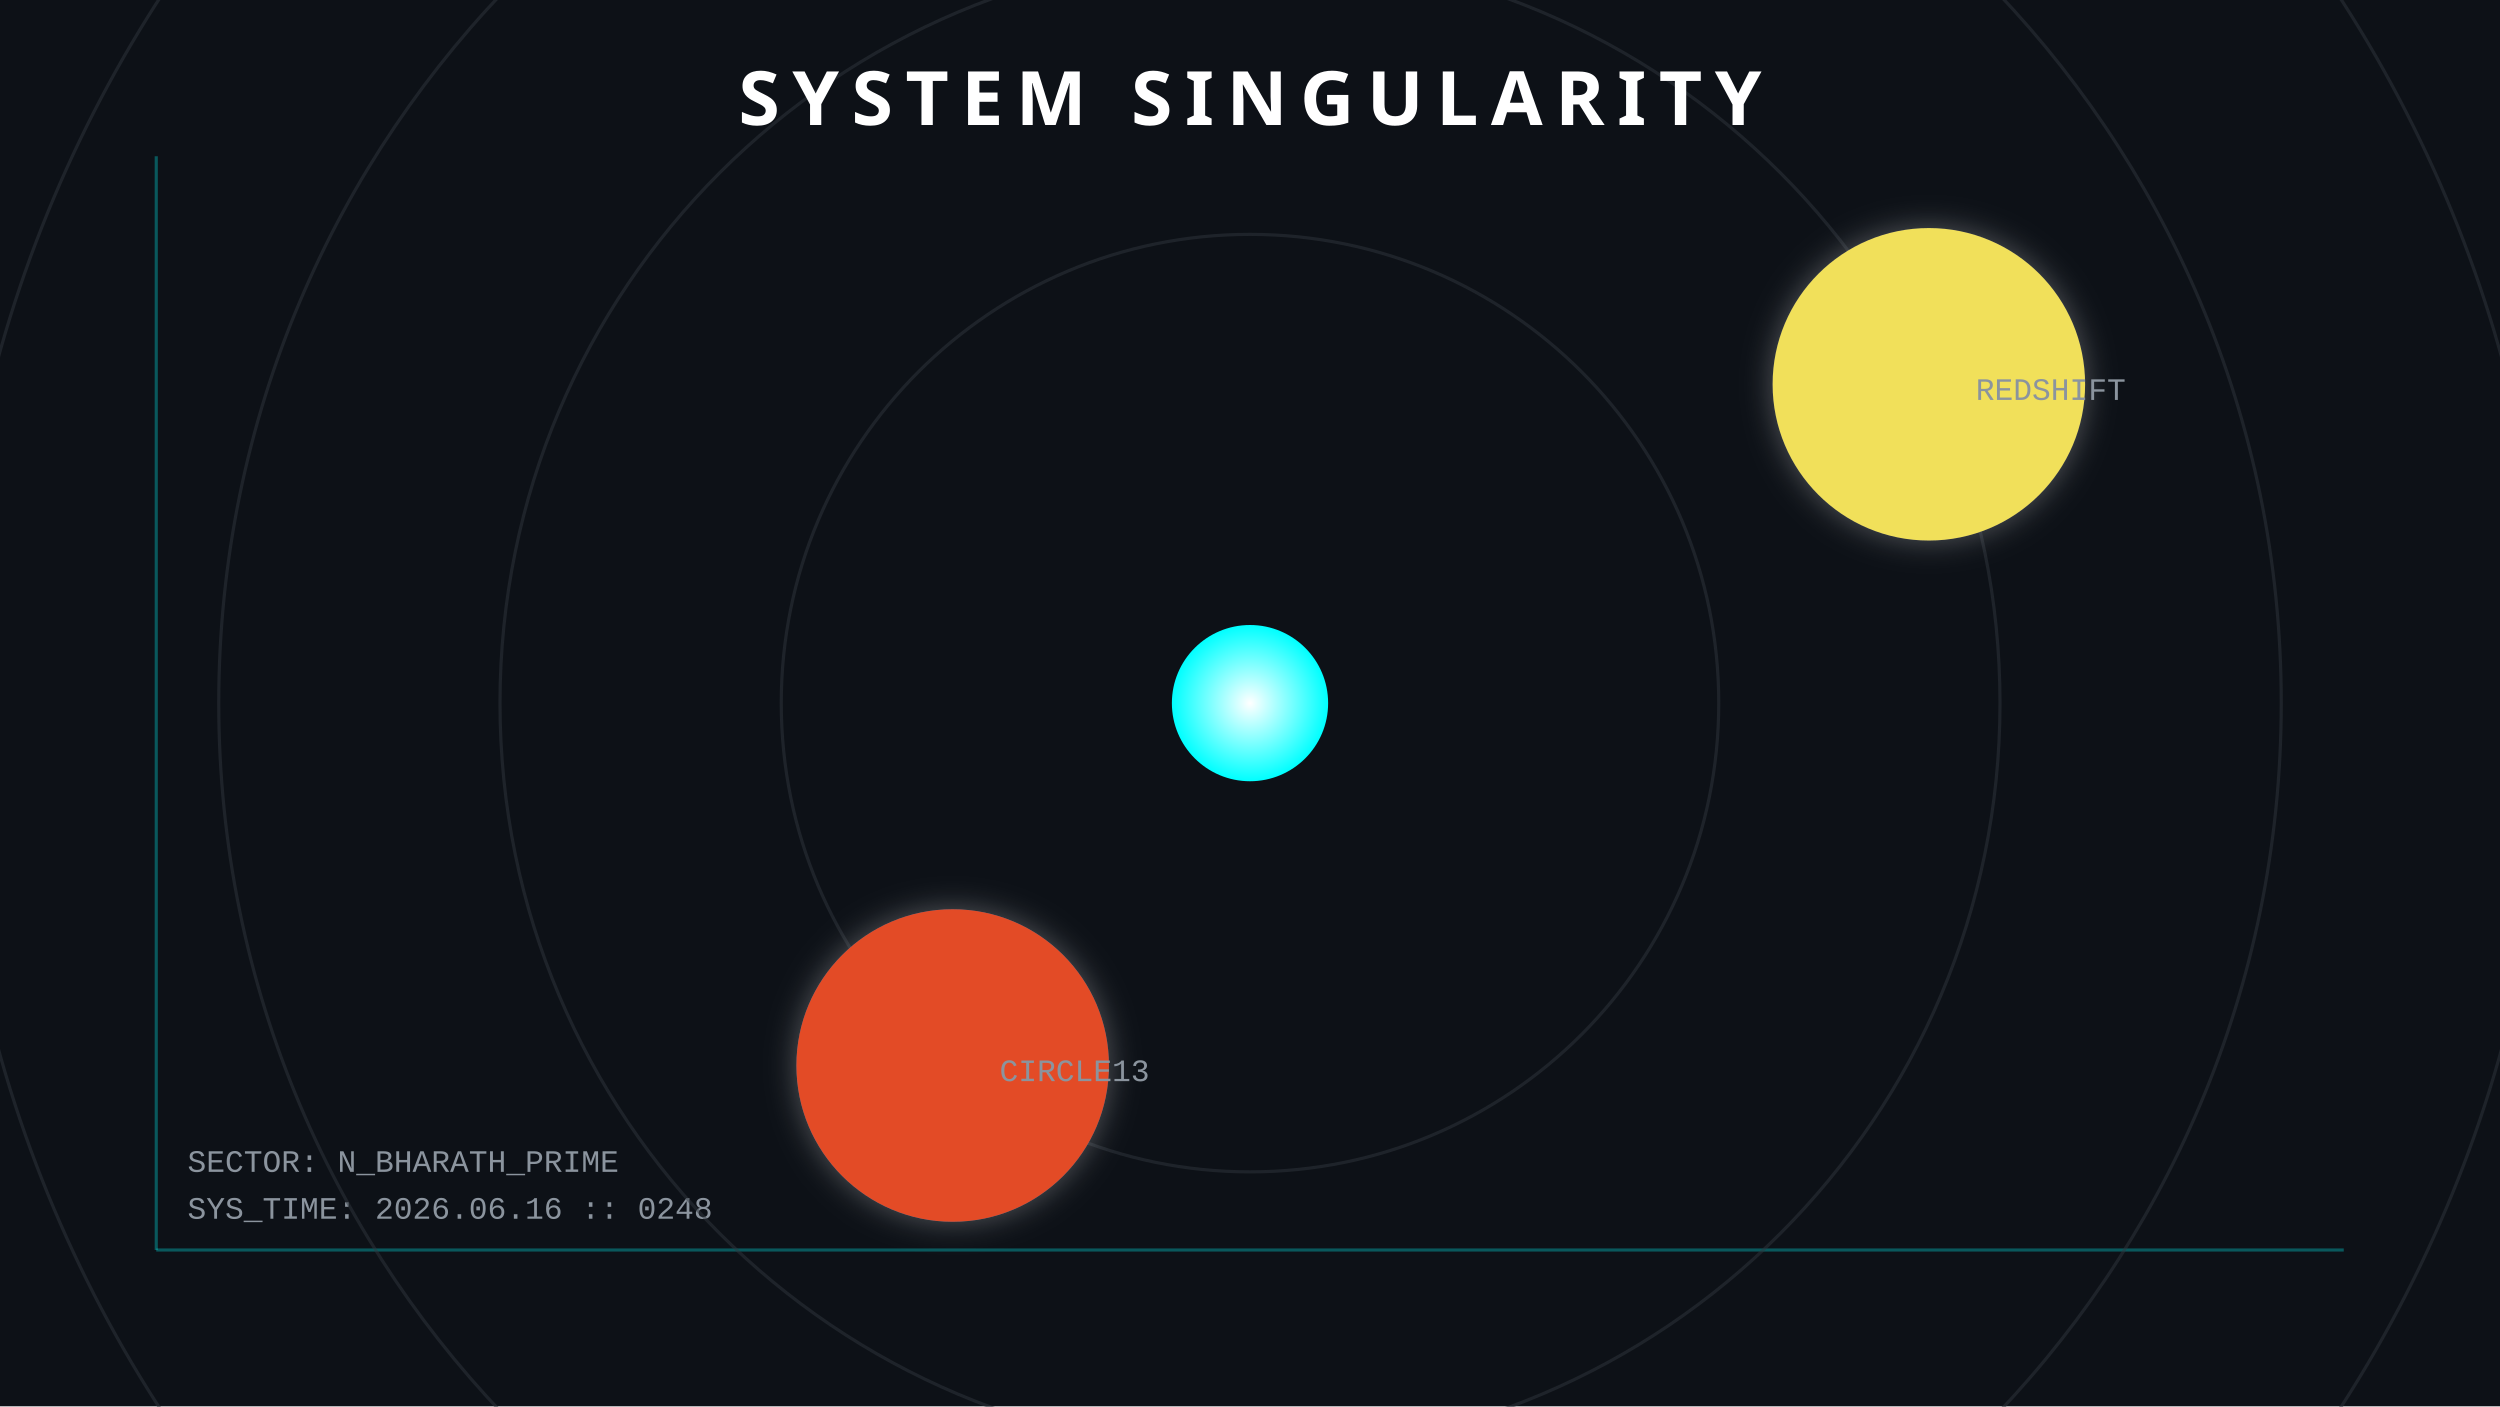
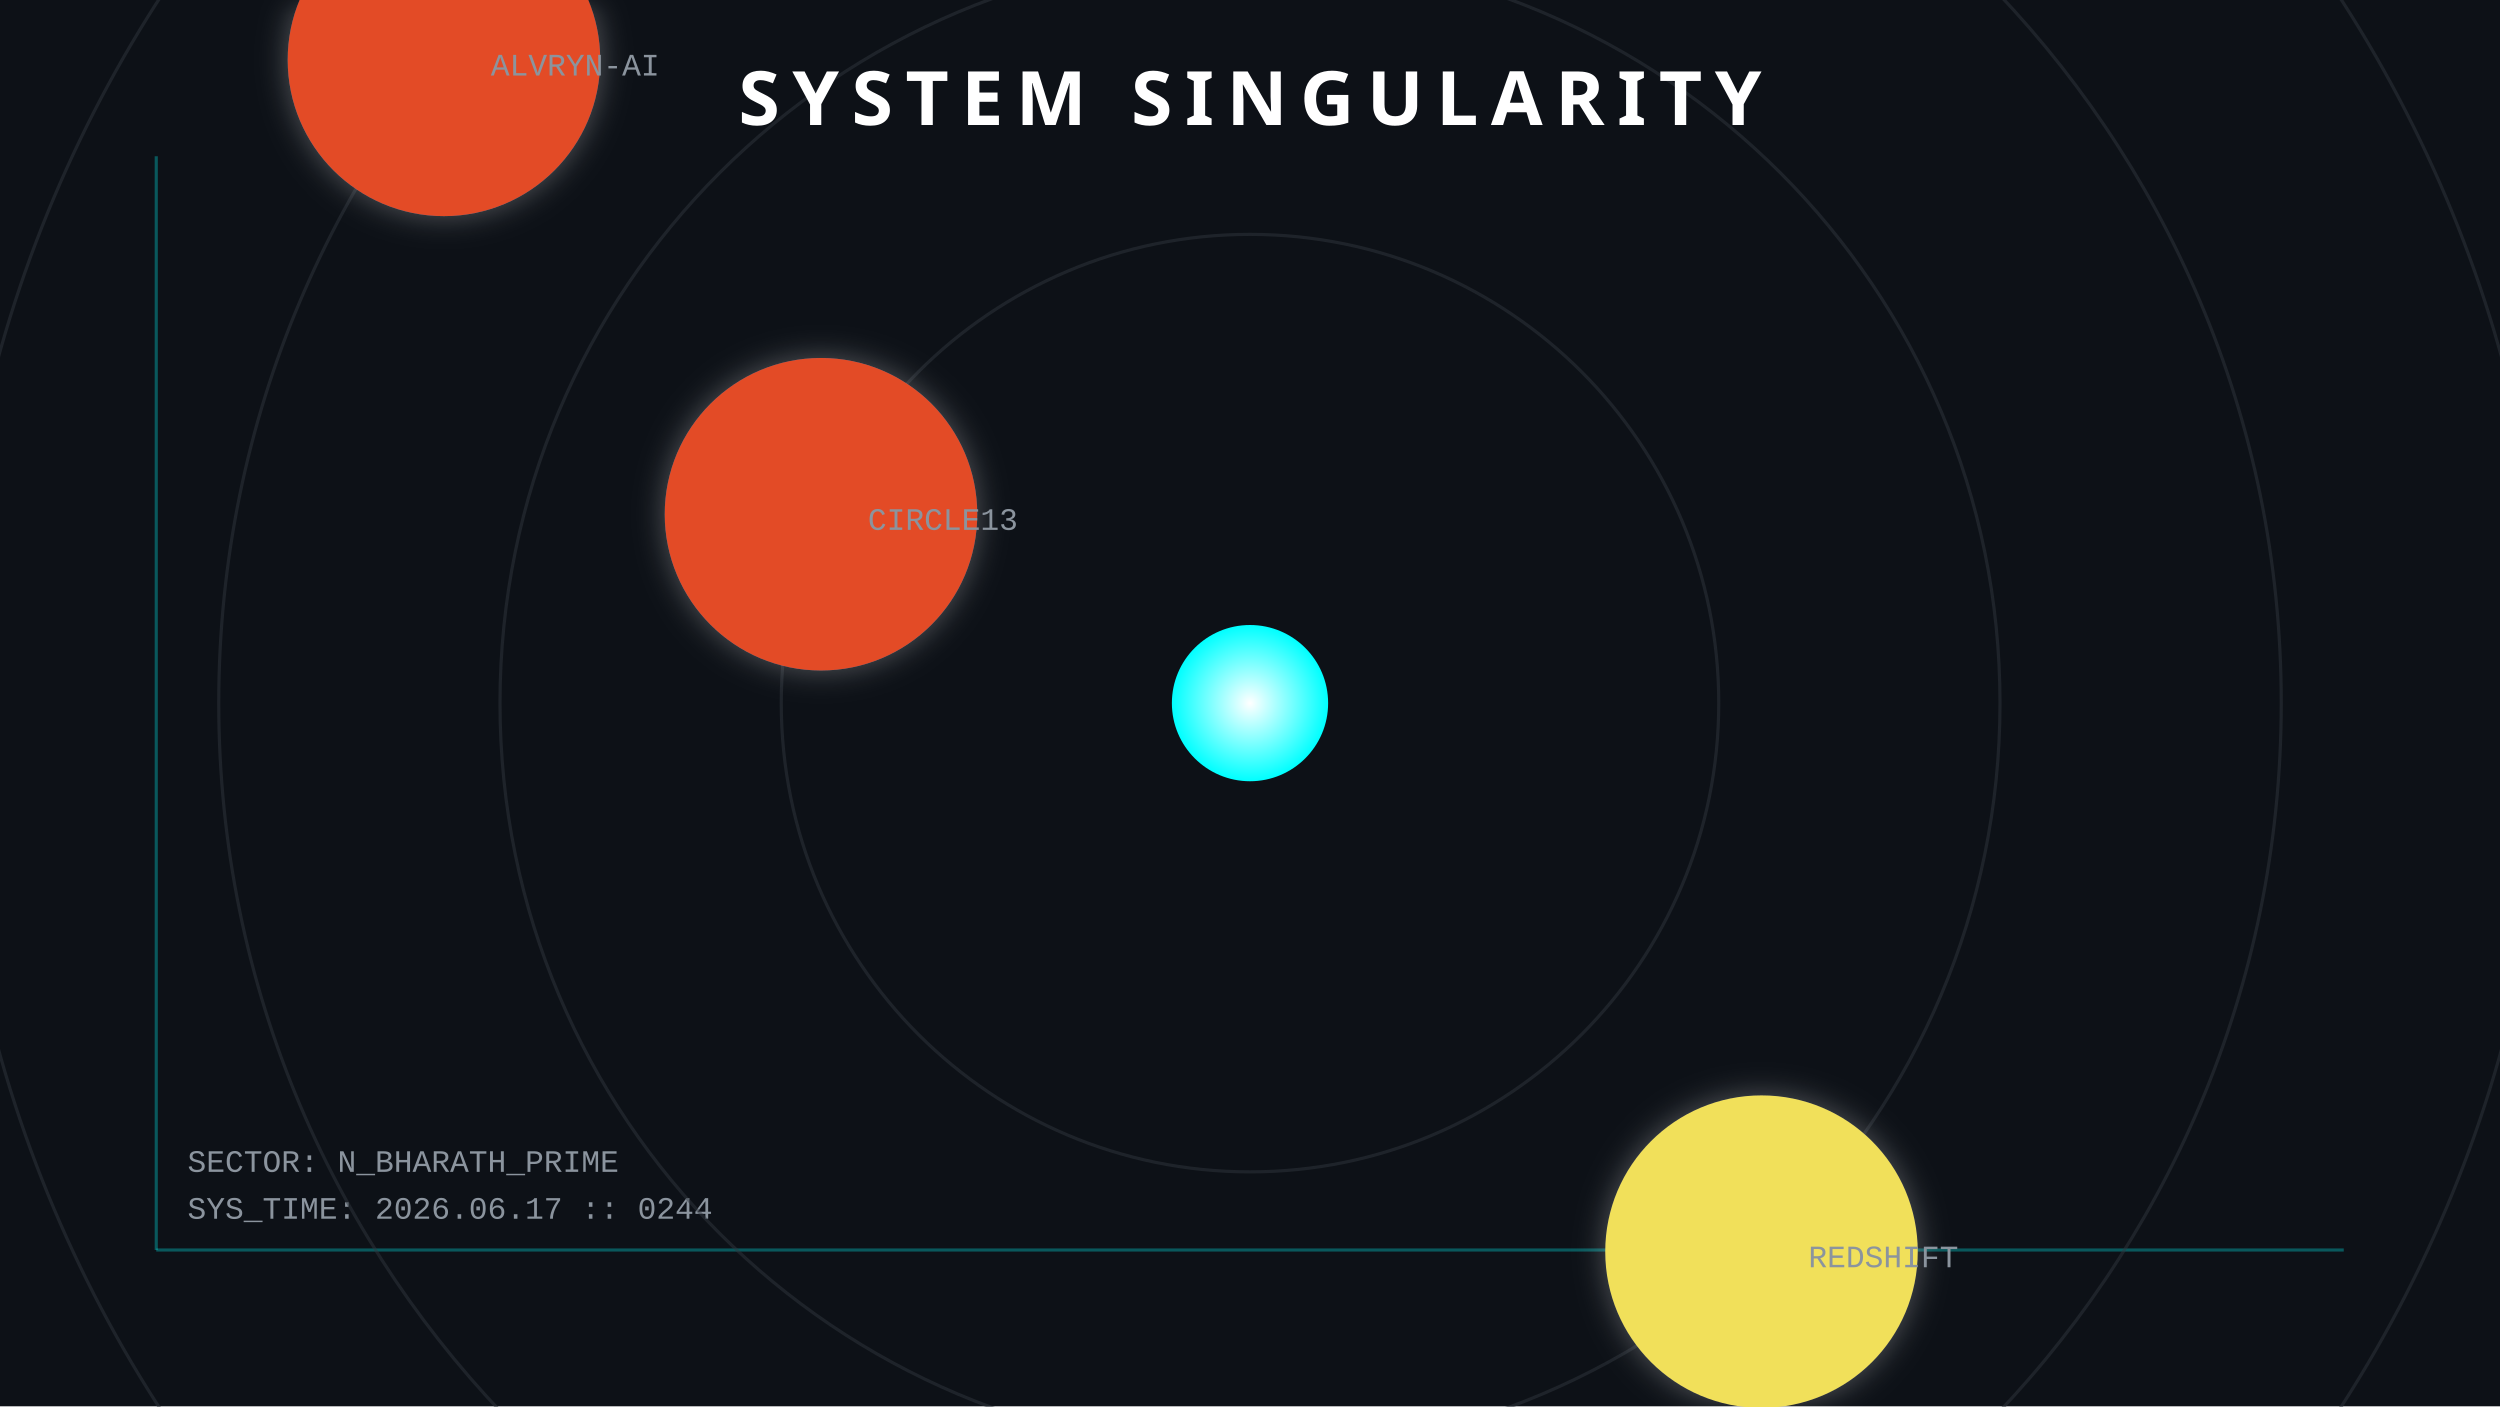
<svg xmlns="http://www.w3.org/2000/svg" width="800" height="450">
  <style>
        .orbit { fill: none; stroke: #30363d; stroke-width: 1; opacity: 0.5; }
        .planet { filter: drop-shadow(0 0 5px rgba(255,255,255,0.3)); }
        .text { font-family: 'Courier New', monospace; fill: #8b949e; font-size: 10px; }
        .title { font-family: sans-serif; fill: white; font-weight: bold; font-size: 24px; letter-spacing: 4px; }
        .hud-line { stroke: #00ffff; stroke-width: 1; opacity: 0.3; }
        
        /* ANIMATIONS */
        @keyframes pulse { 0% { r: 25; opacity: 0.8; } 50% { r: 30; opacity: 0.4; } 100% { r: 25; opacity: 0.8; } }
        .sun { animation: pulse 4s infinite; }
    </style>
  <rect width="100%" height="100%" fill="#0d1117" />
  <line x1="50" y1="50" x2="50" y2="400" class="hud-line" />
  <line x1="50" y1="400" x2="750" y2="400" class="hud-line" />
-   <text x="60" y="390" class="text">SYS_TIME: 2026.06.16 :: 0248</text>
+   <text x="60" y="390" class="text">SYS_TIME: 2026.06.17 :: 0244</text>
  <text x="60" y="375" class="text">SECTOR: N_BHARATH_PRIME</text>
  <circle cx="400" cy="225" r="25" fill="url(#grad1)" class="sun" />
  <defs>
    <radialGradient id="grad1" cx="50%" cy="50%" r="50%" fx="50%" fy="50%">
      <stop offset="0%" style="stop-color:white;stop-opacity:1" />
      <stop offset="100%" style="stop-color:#00ffff;stop-opacity:1" />
    </radialGradient>
  </defs>
  <circle cx="400" cy="225" r="150.0" class="orbit" />
-   <circle cx="304.855" cy="340.963" r="50" fill="#e34c26" class="planet" />
-   <text x="319.855" y="345.963" class="text" fill="white">CIRCLE13</text>
+   <circle cx="262.718" cy="164.554" r="50" fill="#e34c26" class="planet" />
+   <text x="277.718" y="169.554" class="text" fill="white">CIRCLE13</text>
  <circle cx="400" cy="225" r="240.0" class="orbit" />
-   <circle cx="617.235" cy="122.976" r="50" fill="#f1e05a" class="planet" />
-   <text x="632.235" y="127.976" class="text" fill="white">REDSHIFT</text>
+   <circle cx="563.679" cy="400.526" r="50" fill="#f1e05a" class="planet" />
+   <text x="578.679" y="405.526" class="text" fill="white">REDSHIFT</text>
  <circle cx="400" cy="225" r="330.0" class="orbit" />
-   <circle cx="579.212" cy="-52.098" r="50" fill="#e34c26" class="planet" />
-   <text x="594.212" y="-47.098" class="text" fill="white">ALVRYN-AI</text>
+   <circle cx="142.065" cy="19.161" r="50" fill="#e34c26" class="planet" />
+   <text x="157.065" y="24.161" class="text" fill="white">ALVRYN-AI</text>
  <circle cx="400" cy="225" r="415.422" class="orbit" />
-   <circle cx="626.624" cy="-123.162" r="46.948" fill="#f1e05a" class="planet" />
-   <text x="641.624" y="-118.162" class="text" fill="white">DRIFT-CIRCLE13</text>
+   <circle cx="592.744" cy="-143.002" r="46.948" fill="#f1e05a" class="planet" />
+   <text x="607.744" y="-138.002" class="text" fill="white">DRIFT-CIRCLE13</text>
  <circle cx="400" cy="225" r="461.81" class="orbit" />
-   <circle cx="354.616" cy="684.574" r="20.925" fill="#2b7489" class="planet" />
-   <text x="369.616" y="689.574" class="text" fill="white">DSATM-EXAM-SYSTEM-</text>
-   <circle cx="400" cy="225" r="504.956" class="orbit" />
-   <circle cx="273.442" cy="713.839" r="18.764" fill="#8b949e" class="planet" />
-   <text x="288.442" y="718.839" class="text" fill="white">NBHARATH1306</text>
-   <circle cx="400" cy="225" r="547.188" class="orbit" />
-   <circle cx="602.022" cy="733.529" r="18.155" fill="#e34c26" class="planet" />
-   <text x="617.022" y="738.529" class="text" fill="white">WEBSITE-EQUDATOR-TRADING-PLATFORM</text>
-   <circle cx="400" cy="225" r="578.02" class="orbit" />
-   <circle cx="227.433" cy="776.66" r="10.555" fill="#8b949e" class="planet" />
-   <text x="242.433" y="781.66" class="text" fill="white">FLASK</text>
-   <circle cx="400" cy="225" r="608.293" class="orbit" />
-   <circle cx="-207.072" cy="186.467" r="10.182" fill="#8b949e" class="planet" />
-   <text x="-192.072" y="191.467" class="text" fill="white">HCF-INTERNSHIP</text>
-   <circle cx="400" cy="225" r="637.163" class="orbit" />
-   <circle cx="-75.853" cy="648.722" r="9.246" fill="#8b949e" class="planet" />
+   <circle cx="762.873" cy="-60.642" r="20.925" fill="#2b7489" class="planet" />
+   <text x="777.873" y="-55.642" class="text" fill="white">DSATM-EXAM-SYSTEM-</text>
+   <circle cx="400" cy="225" r="504.959" class="orbit" />
+   <circle cx="901.359" cy="285.185" r="18.766" fill="#8b949e" class="planet" />
+   <text x="916.359" y="290.185" class="text" fill="white">NBHARATH1306</text>
+   <circle cx="400" cy="225" r="547.191" class="orbit" />
+   <circle cx="925.577" cy="377.273" r="18.155" fill="#e34c26" class="planet" />
+   <text x="940.577" y="382.273" class="text" fill="white">WEBSITE-EQUDATOR-TRADING-PLATFORM</text>
+   <circle cx="400" cy="225" r="578.024" class="orbit" />
+   <circle cx="32.203" cy="-220.911" r="10.555" fill="#8b949e" class="planet" />
+   <text x="47.203" y="-215.911" class="text" fill="white">FLASK</text>
+   <circle cx="400" cy="225" r="608.297" class="orbit" />
+   <circle cx="406.333" cy="833.264" r="10.182" fill="#8b949e" class="planet" />
+   <text x="421.333" y="838.264" class="text" fill="white">HCF-INTERNSHIP</text>
+   <circle cx="400" cy="225" r="637.166" class="orbit" />
+   <circle cx="727.132" cy="771.776" r="9.246" fill="#8b949e" class="planet" />
  <text x="400" y="40" text-anchor="middle" class="title">SYSTEM SINGULARITY</text>
</svg>
